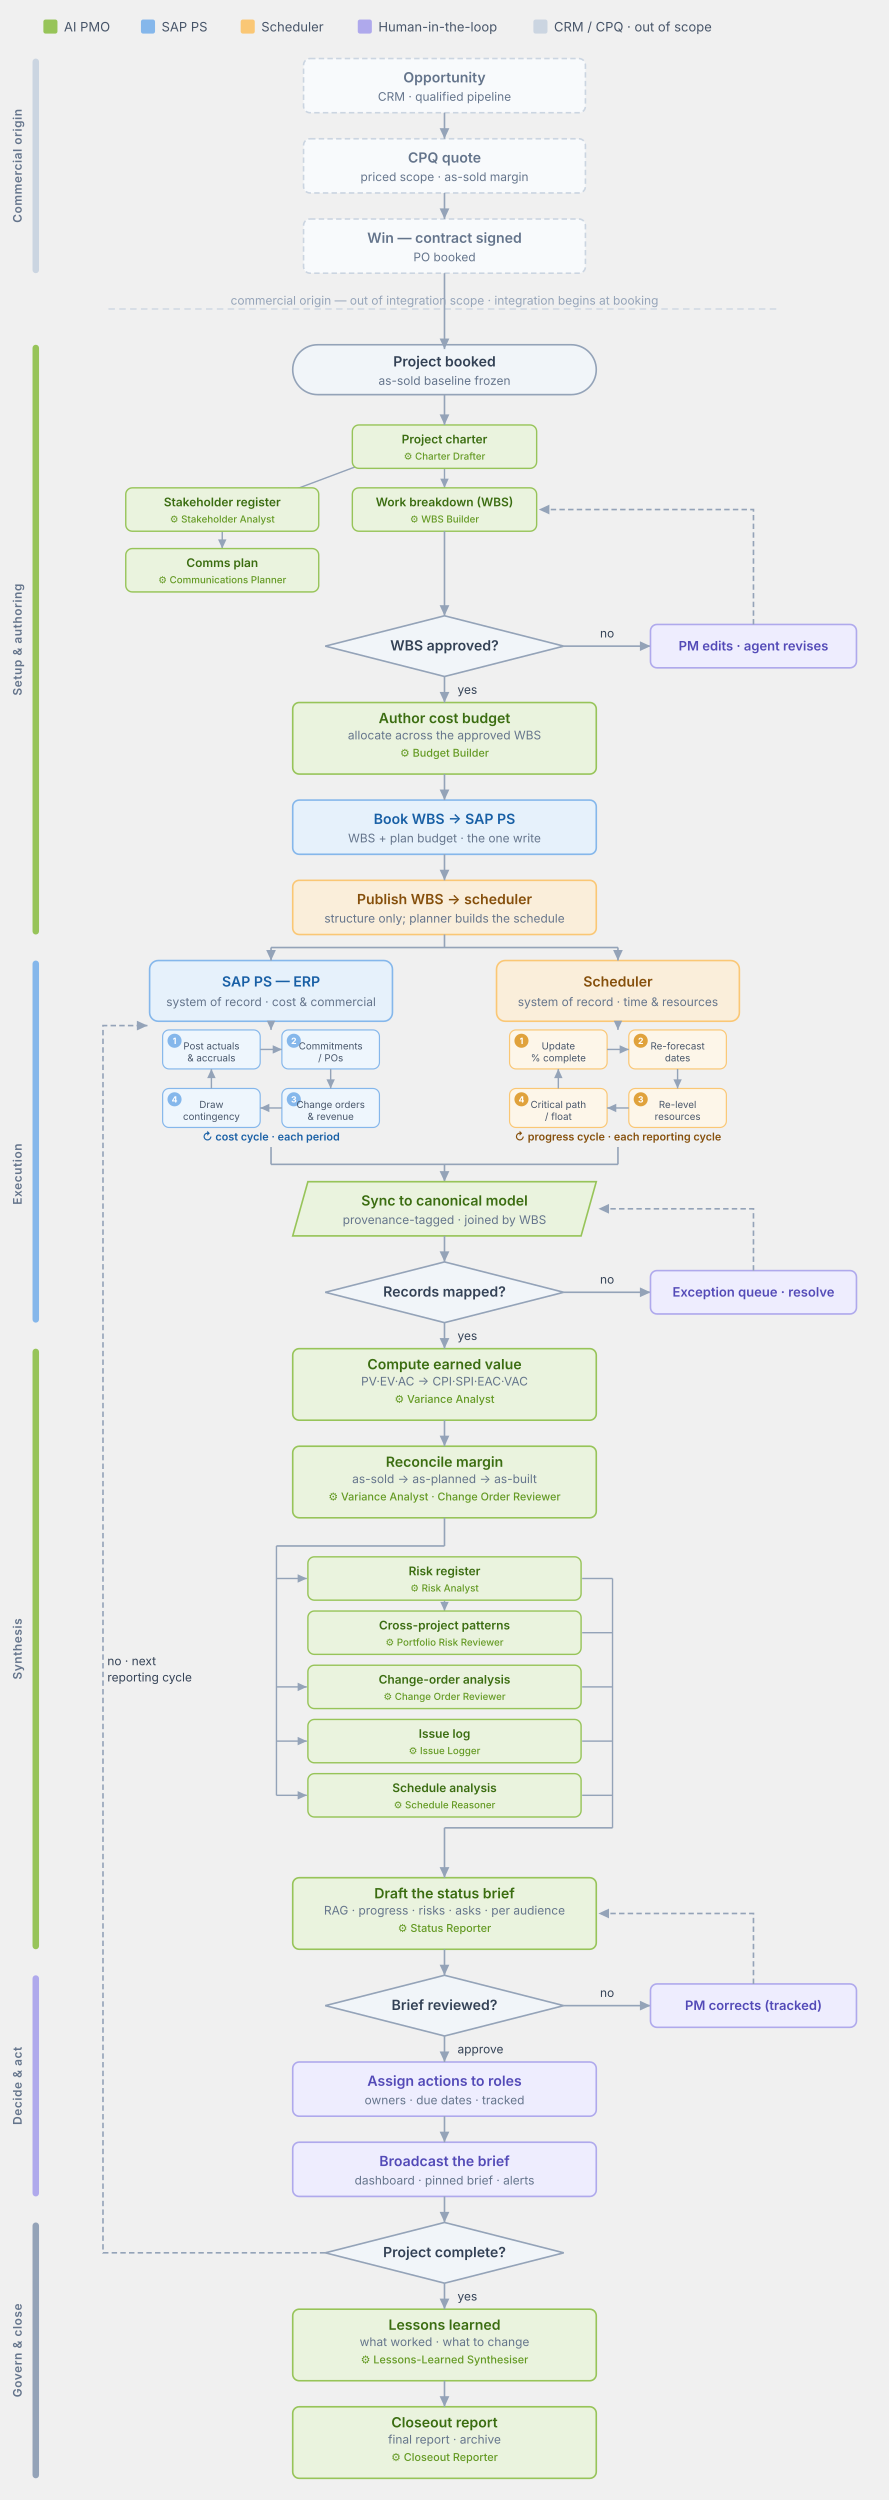
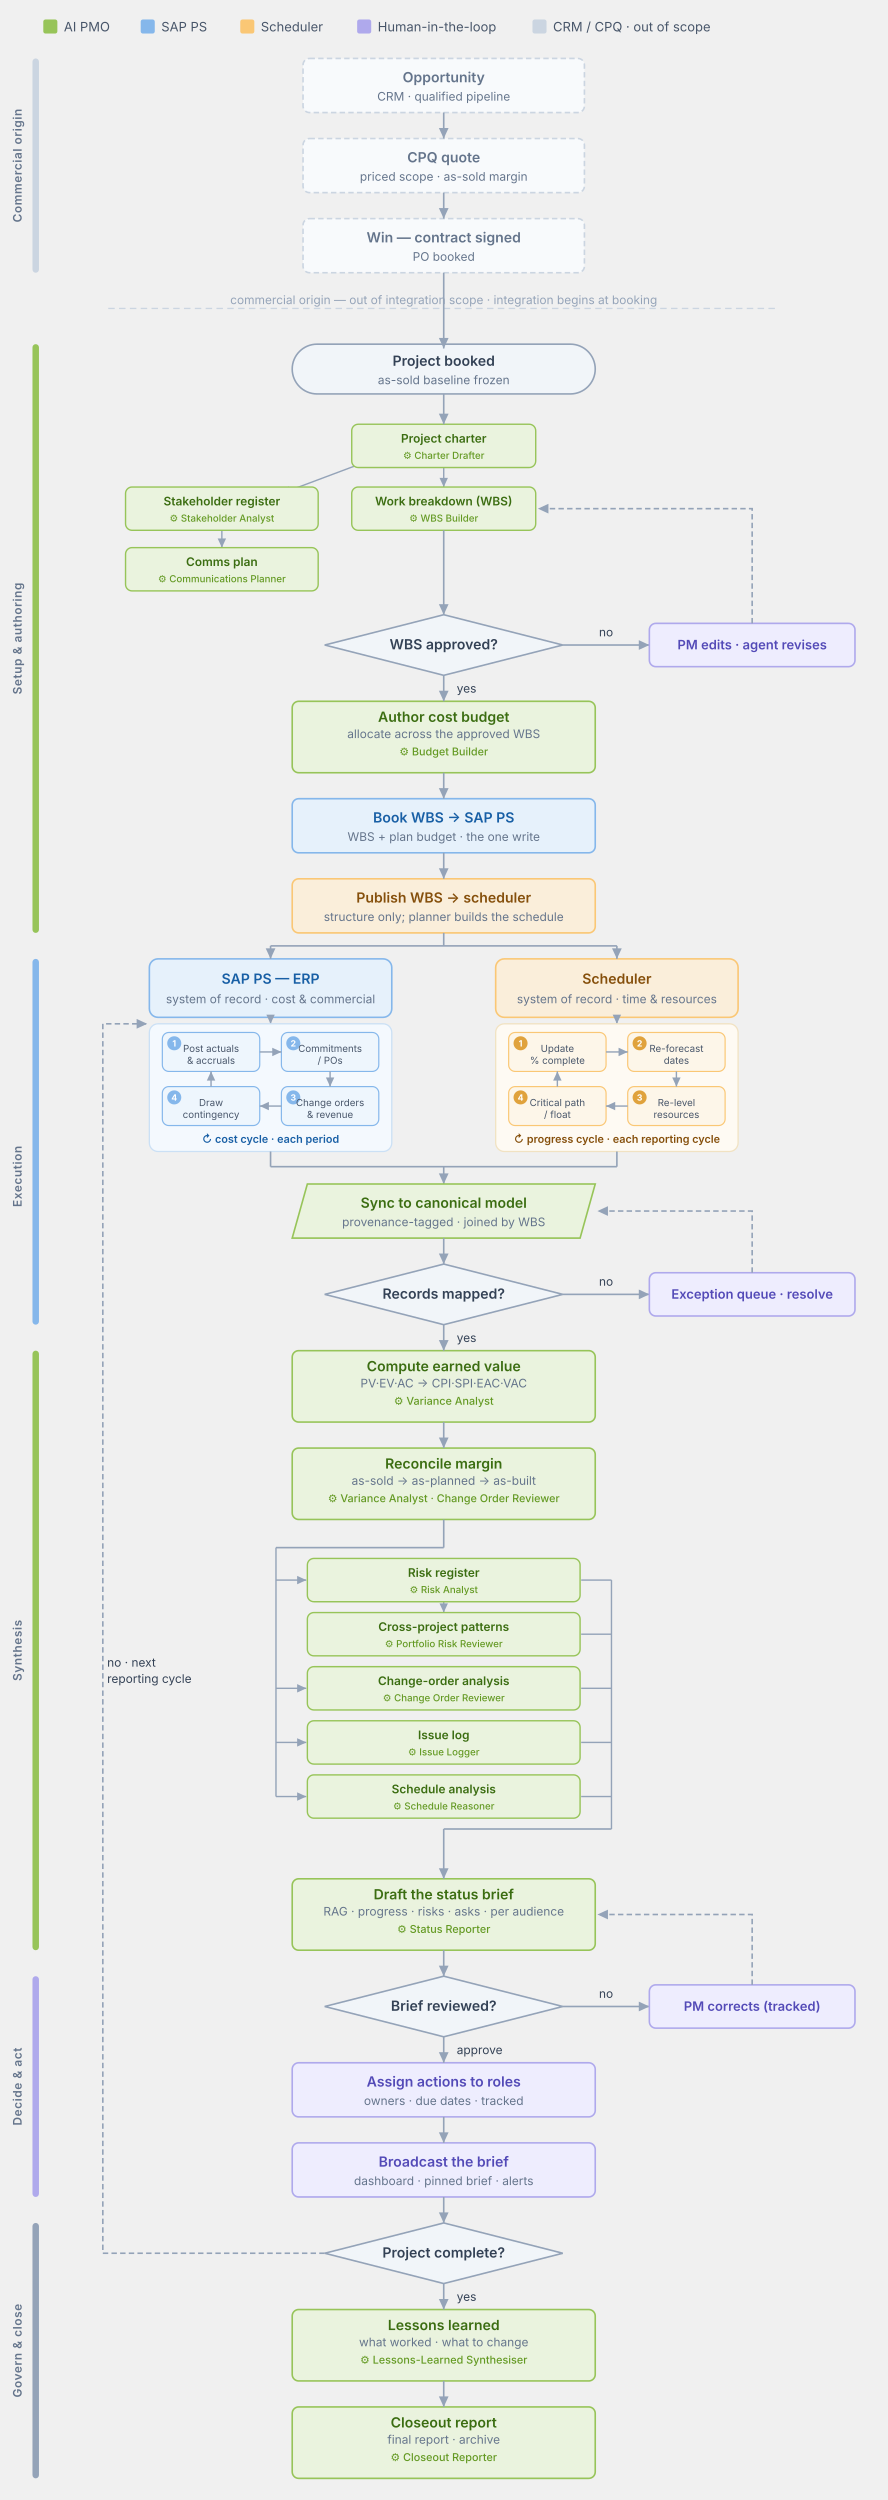
- <svg xmlns="http://www.w3.org/2000/svg" viewBox="0 0 820 2306" width="100%" font-family="Inter,Arial,sans-serif">
+ <svg xmlns="http://www.w3.org/2000/svg" viewBox="0 0 820 2310" width="100%" font-family="Inter,Arial,sans-serif">
  <defs>
    <marker id="ah" markerWidth="9" markerHeight="9" refX="6.5" refY="3" orient="auto">
      <path d="M0,0 L6.5,3 L0,6 Z" fill="#94a3b8" />
    </marker>
    <style>.pa{cursor:pointer}.pa:hover rect{stroke-width:2.6}</style>
  </defs>
  <g>
    <rect x="40" y="18" width="13" height="13" rx="2" fill="#97C459" />
    <text x="59" y="29" font-family="Inter,Arial,sans-serif" font-size="12" fill="#475569">AI PMO</text>
    <rect x="130" y="18" width="13" height="13" rx="2" fill="#85B7EB" />
    <text x="149" y="29" font-family="Inter,Arial,sans-serif" font-size="12" fill="#475569">SAP PS</text>
    <rect x="222" y="18" width="13" height="13" rx="2" fill="#FAC775" />
    <text x="241" y="29" font-family="Inter,Arial,sans-serif" font-size="12" fill="#475569">Scheduler</text>
    <rect x="330" y="18" width="13" height="13" rx="2" fill="#AFA9EC" />
    <text x="349" y="29" font-family="Inter,Arial,sans-serif" font-size="12" fill="#475569">Human-in-the-loop</text>
    <rect x="492" y="18" width="13" height="13" rx="2" fill="#CBD5E1" />
    <text x="511" y="29" font-family="Inter,Arial,sans-serif" font-size="12" fill="#475569">CRM / CPQ · out of scope</text>
  </g>
  <g transform="translate(0,46)">
    <rect x="30" y="8" width="6" height="198" rx="3" fill="#CBD5E1" />
    <text transform="rotate(-90 20 107)" x="20" y="107" text-anchor="middle" font-family="Inter,Arial,sans-serif" font-size="11" font-weight="600" letter-spacing="0.5" fill="#64748b">Commercial origin</text>
    <rect x="30" y="272" width="6" height="544" rx="3" fill="#97C459" />
    <text transform="rotate(-90 20 544)" x="20" y="544" text-anchor="middle" font-family="Inter,Arial,sans-serif" font-size="11" font-weight="600" letter-spacing="0.5" fill="#64748b">Setup &amp; authoring</text>
-     <rect x="30" y="840" width="6" height="334" rx="3" fill="#85B7EB" />
-     <text transform="rotate(-90 20 1037)" x="20" y="1037" text-anchor="middle" font-family="Inter,Arial,sans-serif" font-size="11" font-weight="600" letter-spacing="0.5" fill="#64748b">Execution</text>
-     <rect x="30" y="1198" width="6" height="554" rx="3" fill="#97C459" />
-     <text transform="rotate(-90 20 1475)" x="20" y="1475" text-anchor="middle" font-family="Inter,Arial,sans-serif" font-size="11" font-weight="600" letter-spacing="0.5" fill="#64748b">Synthesis</text>
-     <rect x="30" y="1776" width="6" height="204" rx="3" fill="#AFA9EC" />
-     <text transform="rotate(-90 20 1878)" x="20" y="1878" text-anchor="middle" font-family="Inter,Arial,sans-serif" font-size="11" font-weight="600" letter-spacing="0.5" fill="#64748b">Decide &amp; act</text>
-     <rect x="30" y="2004" width="6" height="236" rx="3" fill="#94A3B8" />
-     <text transform="rotate(-90 20 2122)" x="20" y="2122" text-anchor="middle" font-family="Inter,Arial,sans-serif" font-size="11" font-weight="600" letter-spacing="0.5" fill="#64748b">Govern &amp; close</text>
+     <rect x="30" y="840" width="6" height="338" rx="3" fill="#85B7EB" />
+     <text transform="rotate(-90 20 1041)" x="20" y="1041" text-anchor="middle" font-family="Inter,Arial,sans-serif" font-size="11" font-weight="600" letter-spacing="0.5" fill="#64748b">Execution</text>
+     <rect x="30" y="1202" width="6" height="554" rx="3" fill="#97C459" />
+     <text transform="rotate(-90 20 1479)" x="20" y="1479" text-anchor="middle" font-family="Inter,Arial,sans-serif" font-size="11" font-weight="600" letter-spacing="0.5" fill="#64748b">Synthesis</text>
+     <rect x="30" y="1780" width="6" height="204" rx="3" fill="#AFA9EC" />
+     <text transform="rotate(-90 20 1882)" x="20" y="1882" text-anchor="middle" font-family="Inter,Arial,sans-serif" font-size="11" font-weight="600" letter-spacing="0.5" fill="#64748b">Decide &amp; act</text>
+     <rect x="30" y="2008" width="6" height="236" rx="3" fill="#94A3B8" />
+     <text transform="rotate(-90 20 2126)" x="20" y="2126" text-anchor="middle" font-family="Inter,Arial,sans-serif" font-size="11" font-weight="600" letter-spacing="0.5" fill="#64748b">Govern &amp; close</text>
    <rect x="280" y="8" width="260" height="50" rx="6" fill="#F8FAFC" stroke="#CBD5E1" stroke-width="1.5" stroke-dasharray="5 3" />
    <text x="410" y="30" text-anchor="middle" font-family="Inter,Arial,sans-serif" font-size="13" font-weight="600" fill="#64748B">Opportunity</text>
    <text x="410" y="47" text-anchor="middle" font-family="Inter,Arial,sans-serif" font-size="11" font-weight="400" fill="#64748b">CRM · qualified pipeline</text>
    <rect x="280" y="82" width="260" height="50" rx="6" fill="#F8FAFC" stroke="#CBD5E1" stroke-width="1.5" stroke-dasharray="5 3" />
    <text x="410" y="104" text-anchor="middle" font-family="Inter,Arial,sans-serif" font-size="13" font-weight="600" fill="#64748B">CPQ quote</text>
    <text x="410" y="121" text-anchor="middle" font-family="Inter,Arial,sans-serif" font-size="11" font-weight="400" fill="#64748b">priced scope · as-sold margin</text>
    <rect x="280" y="156" width="260" height="50" rx="6" fill="#F8FAFC" stroke="#CBD5E1" stroke-width="1.5" stroke-dasharray="5 3" />
    <text x="410" y="178" text-anchor="middle" font-family="Inter,Arial,sans-serif" font-size="13" font-weight="600" fill="#64748B">Win — contract signed</text>
    <text x="410" y="195" text-anchor="middle" font-family="Inter,Arial,sans-serif" font-size="11" font-weight="400" fill="#64748b">PO booked</text>
    <line x1="100" y1="239" x2="720" y2="239" stroke="#cbd5e1" stroke-width="1.2" stroke-dasharray="6 4" />
    <text x="410" y="235" text-anchor="middle" font-family="Inter,Arial,sans-serif" font-size="11" font-weight="400" fill="#94a3b8">commercial origin — out of integration scope    ·    integration begins at booking</text>
    <rect x="270" y="272" width="280" height="46" rx="23.0" fill="#F1F5F9" stroke="#94A3B8" stroke-width="1.5" />
    <text x="410" y="292" text-anchor="middle" font-family="Inter,Arial,sans-serif" font-size="13" font-weight="600" fill="#334155">Project booked</text>
    <text x="410" y="309" text-anchor="middle" font-family="Inter,Arial,sans-serif" font-size="11" font-weight="400" fill="#64748b">as-sold baseline frozen</text>
    <line x1="410" y1="386" x2="410" y2="404" stroke="#94a3b8" stroke-width="1.3" marker-end="url(#ah)" />
    <line x1="340" y1="380" x2="260" y2="410" stroke="#94a3b8" stroke-width="1.3" marker-end="url(#ah)" />
    <line x1="205" y1="444" x2="205" y2="460" stroke="#94a3b8" stroke-width="1.3" marker-end="url(#ah)" />
    <g class="pa" data-agent="charter_drafter">
      <rect x="325.0" y="346" width="170" height="40" rx="6" fill="#EAF3DE" stroke="#97C459" stroke-width="1.3" />
      <text x="410" y="363" text-anchor="middle" font-family="Inter,Arial,sans-serif" font-size="11" font-weight="600" fill="#3B6D11">Project charter</text>
      <text x="410" y="378" text-anchor="middle" font-family="Inter,Arial,sans-serif" font-size="9" font-weight="500" fill="#639922">⚙ Charter Drafter</text>
    </g>
    <g class="pa" data-agent="stakeholder_analyst">
      <rect x="116.0" y="404" width="178" height="40" rx="6" fill="#EAF3DE" stroke="#97C459" stroke-width="1.3" />
      <text x="205" y="421" text-anchor="middle" font-family="Inter,Arial,sans-serif" font-size="11" font-weight="600" fill="#3B6D11">Stakeholder register</text>
      <text x="205" y="436" text-anchor="middle" font-family="Inter,Arial,sans-serif" font-size="9" font-weight="500" fill="#639922">⚙ Stakeholder Analyst</text>
    </g>
    <g class="pa" data-agent="wbs_builder">
      <rect x="325.0" y="404" width="170" height="40" rx="6" fill="#EAF3DE" stroke="#97C459" stroke-width="1.3" />
      <text x="410" y="421" text-anchor="middle" font-family="Inter,Arial,sans-serif" font-size="11" font-weight="600" fill="#3B6D11">Work breakdown (WBS)</text>
      <text x="410" y="436" text-anchor="middle" font-family="Inter,Arial,sans-serif" font-size="9" font-weight="500" fill="#639922">⚙ WBS Builder</text>
    </g>
    <g class="pa" data-agent="communications_planner">
      <rect x="116.0" y="460" width="178" height="40" rx="6" fill="#EAF3DE" stroke="#97C459" stroke-width="1.3" />
      <text x="205" y="477" text-anchor="middle" font-family="Inter,Arial,sans-serif" font-size="11" font-weight="600" fill="#3B6D11">Comms plan</text>
      <text x="205" y="492" text-anchor="middle" font-family="Inter,Arial,sans-serif" font-size="9" font-weight="500" fill="#639922">⚙ Communications Planner</text>
    </g>
    <polygon points="410,522 520,550 410,578 300,550" fill="#F1F5F9" stroke="#94A3B8" stroke-width="1.5" />
    <text x="410" y="554" text-anchor="middle" font-family="Inter,Arial,sans-serif" font-size="13" font-weight="600" fill="#334155">WBS approved?</text>
    <line x1="520" y1="550" x2="600" y2="550" stroke="#94a3b8" stroke-width="1.5" marker-end="url(#ah)" />
    <text x="560" y="542" text-anchor="middle" font-family="Inter,Arial,sans-serif" font-size="11" font-weight="400" fill="#334155">no</text>
    <rect x="600" y="530" width="190" height="40" rx="6" fill="#EEEDFE" stroke="#AFA9EC" stroke-width="1.5" />
    <text x="695" y="554" text-anchor="middle" font-family="Inter,Arial,sans-serif" font-size="12" font-weight="600" fill="#534AB7">PM edits · agent revises</text>
    <g class="pa" data-agent="budget_builder">
      <rect x="270" y="602" width="280" height="66" rx="6" fill="#EAF3DE" stroke="#97C459" stroke-width="1.5" />
      <text x="410" y="621" text-anchor="middle" font-family="Inter,Arial,sans-serif" font-size="13" font-weight="600" fill="#3B6D11">Author cost budget</text>
      <text x="410" y="636" text-anchor="middle" font-family="Inter,Arial,sans-serif" font-size="11" font-weight="400" fill="#64748b">allocate across the approved WBS</text>
      <text x="410" y="652" text-anchor="middle" font-family="Inter,Arial,sans-serif" font-size="10" font-weight="500" fill="#639922">⚙ Budget Builder</text>
    </g>
    <rect x="270" y="692" width="280" height="50" rx="6" fill="#E6F1FB" stroke="#85B7EB" stroke-width="1.5" />
    <text x="410" y="714" text-anchor="middle" font-family="Inter,Arial,sans-serif" font-size="13" font-weight="600" fill="#185FA5">Book WBS → SAP PS</text>
    <text x="410" y="731" text-anchor="middle" font-family="Inter,Arial,sans-serif" font-size="11" font-weight="400" fill="#64748b">WBS + plan budget · the one write</text>
    <rect x="270" y="766" width="280" height="50" rx="6" fill="#FAEEDA" stroke="#FAC775" stroke-width="1.5" />
    <text x="410" y="788" text-anchor="middle" font-family="Inter,Arial,sans-serif" font-size="13" font-weight="600" fill="#854F0B">Publish WBS → scheduler</text>
    <text x="410" y="805" text-anchor="middle" font-family="Inter,Arial,sans-serif" font-size="11" font-weight="400" fill="#64748b">structure only; planner builds the schedule</text>
-     <rect x="138" y="840" width="224" height="56" rx="8" fill="#E6F1FB" stroke="#85B7EB" stroke-width="1.5" />
-     <text x="250" y="864" text-anchor="middle" font-family="Inter,Arial,sans-serif" font-size="13" font-weight="600" fill="#185FA5">SAP PS — ERP</text>
-     <text x="250" y="882" text-anchor="middle" font-family="Inter,Arial,sans-serif" font-size="11" font-weight="400" fill="#64748b">system of record · cost &amp; commercial</text>
-     <rect x="458" y="840" width="224" height="56" rx="8" fill="#FAEEDA" stroke="#FAC775" stroke-width="1.5" />
-     <text x="570" y="864" text-anchor="middle" font-family="Inter,Arial,sans-serif" font-size="13" font-weight="600" fill="#854F0B">Scheduler</text>
-     <text x="570" y="882" text-anchor="middle" font-family="Inter,Arial,sans-serif" font-size="11" font-weight="400" fill="#64748b">system of record · time &amp; resources</text>
-     <line x1="250" y1="896" x2="250" y2="904" stroke="#94a3b8" stroke-width="1.3" marker-end="url(#ah)" />
-     <line x1="570" y1="896" x2="570" y2="904" stroke="#94a3b8" stroke-width="1.3" marker-end="url(#ah)" />
-     <rect x="150" y="904" width="90" height="36" rx="6" fill="#EEF6FD" stroke="#85B7EB" stroke-width="1.1" />
-     <circle cx="161" cy="914" r="6.5" fill="#85B7EB" />
-     <text x="161" y="917" text-anchor="middle" font-family="Inter,Arial,sans-serif" font-size="8" font-weight="700" fill="#fff">1</text>
-     <text x="195.0" y="922" text-anchor="middle" font-family="Inter,Arial,sans-serif" font-size="9" font-weight="400" fill="#475569">Post actuals</text>
-     <text x="195.0" y="933" text-anchor="middle" font-family="Inter,Arial,sans-serif" font-size="9" font-weight="400" fill="#475569">&amp; accruals</text>
-     <rect x="260" y="904" width="90" height="36" rx="6" fill="#EEF6FD" stroke="#85B7EB" stroke-width="1.1" />
-     <circle cx="271" cy="914" r="6.5" fill="#85B7EB" />
-     <text x="271" y="917" text-anchor="middle" font-family="Inter,Arial,sans-serif" font-size="8" font-weight="700" fill="#fff">2</text>
-     <text x="305.0" y="922" text-anchor="middle" font-family="Inter,Arial,sans-serif" font-size="9" font-weight="400" fill="#475569">Commitments</text>
-     <text x="305.0" y="933" text-anchor="middle" font-family="Inter,Arial,sans-serif" font-size="9" font-weight="400" fill="#475569">/ POs</text>
+     <rect x="138" y="840" width="224" height="54" rx="8" fill="#E6F1FB" stroke="#85B7EB" stroke-width="1.5" />
+     <text x="250" y="863" text-anchor="middle" font-family="Inter,Arial,sans-serif" font-size="13" font-weight="600" fill="#185FA5">SAP PS — ERP</text>
+     <text x="250" y="881" text-anchor="middle" font-family="Inter,Arial,sans-serif" font-size="11" font-weight="400" fill="#64748b">system of record · cost &amp; commercial</text>
+     <rect x="458" y="840" width="224" height="54" rx="8" fill="#FAEEDA" stroke="#FAC775" stroke-width="1.5" />
+     <text x="570" y="863" text-anchor="middle" font-family="Inter,Arial,sans-serif" font-size="13" font-weight="600" fill="#854F0B">Scheduler</text>
+     <text x="570" y="881" text-anchor="middle" font-family="Inter,Arial,sans-serif" font-size="11" font-weight="400" fill="#64748b">system of record · time &amp; resources</text>
+     <line x1="250" y1="894" x2="250" y2="900" stroke="#94a3b8" stroke-width="1.3" marker-end="url(#ah)" />
+     <line x1="570" y1="894" x2="570" y2="900" stroke="#94a3b8" stroke-width="1.3" marker-end="url(#ah)" />
+     <rect x="138" y="900" width="224" height="118" rx="8" fill="#F4F9FE" stroke="#CBE0F5" stroke-width="1.2" />
+     <rect x="150" y="908" width="90" height="36" rx="6" fill="#EEF6FD" stroke="#85B7EB" stroke-width="1.1" />
+     <circle cx="161" cy="918" r="6.5" fill="#85B7EB" />
+     <text x="161" y="921" text-anchor="middle" font-family="Inter,Arial,sans-serif" font-size="8" font-weight="700" fill="#fff">1</text>
+     <text x="195.0" y="926" text-anchor="middle" font-family="Inter,Arial,sans-serif" font-size="9" font-weight="400" fill="#475569">Post actuals</text>
+     <text x="195.0" y="937" text-anchor="middle" font-family="Inter,Arial,sans-serif" font-size="9" font-weight="400" fill="#475569">&amp; accruals</text>
+     <rect x="260" y="908" width="90" height="36" rx="6" fill="#EEF6FD" stroke="#85B7EB" stroke-width="1.1" />
+     <circle cx="271" cy="918" r="6.5" fill="#85B7EB" />
+     <text x="271" y="921" text-anchor="middle" font-family="Inter,Arial,sans-serif" font-size="8" font-weight="700" fill="#fff">2</text>
+     <text x="305.0" y="926" text-anchor="middle" font-family="Inter,Arial,sans-serif" font-size="9" font-weight="400" fill="#475569">Commitments</text>
+     <text x="305.0" y="937" text-anchor="middle" font-family="Inter,Arial,sans-serif" font-size="9" font-weight="400" fill="#475569">/ POs</text>
    <rect x="260" y="958" width="90" height="36" rx="6" fill="#EEF6FD" stroke="#85B7EB" stroke-width="1.1" />
    <circle cx="271" cy="968" r="6.5" fill="#85B7EB" />
    <text x="271" y="971" text-anchor="middle" font-family="Inter,Arial,sans-serif" font-size="8" font-weight="700" fill="#fff">3</text>
    <text x="305.0" y="976" text-anchor="middle" font-family="Inter,Arial,sans-serif" font-size="9" font-weight="400" fill="#475569">Change orders</text>
    <text x="305.0" y="987" text-anchor="middle" font-family="Inter,Arial,sans-serif" font-size="9" font-weight="400" fill="#475569">&amp; revenue</text>
    <rect x="150" y="958" width="90" height="36" rx="6" fill="#EEF6FD" stroke="#85B7EB" stroke-width="1.1" />
    <circle cx="161" cy="968" r="6.5" fill="#85B7EB" />
    <text x="161" y="971" text-anchor="middle" font-family="Inter,Arial,sans-serif" font-size="8" font-weight="700" fill="#fff">4</text>
    <text x="195.0" y="976" text-anchor="middle" font-family="Inter,Arial,sans-serif" font-size="9" font-weight="400" fill="#475569">Draw</text>
    <text x="195.0" y="987" text-anchor="middle" font-family="Inter,Arial,sans-serif" font-size="9" font-weight="400" fill="#475569">contingency</text>
-     <line x1="240" y1="922" x2="260" y2="922" stroke="#94a3b8" stroke-width="1.3" marker-end="url(#ah)" />
-     <line x1="305" y1="940" x2="305" y2="958" stroke="#94a3b8" stroke-width="1.3" marker-end="url(#ah)" />
+     <line x1="240" y1="926" x2="260" y2="926" stroke="#94a3b8" stroke-width="1.3" marker-end="url(#ah)" />
+     <line x1="305" y1="944" x2="305" y2="958" stroke="#94a3b8" stroke-width="1.3" marker-end="url(#ah)" />
    <line x1="260" y1="976" x2="240" y2="976" stroke="#94a3b8" stroke-width="1.3" marker-end="url(#ah)" />
-     <line x1="195" y1="958" x2="195" y2="940" stroke="#94a3b8" stroke-width="1.3" marker-end="url(#ah)" />
-     <text x="250" y="1006" text-anchor="middle" font-family="Inter,Arial,sans-serif" font-size="10" font-weight="600" fill="#185FA5">↻ cost cycle · each period</text>
-     <rect x="470" y="904" width="90" height="36" rx="6" fill="#FDF6E9" stroke="#FAC775" stroke-width="1.1" />
-     <circle cx="481" cy="914" r="6.5" fill="#E0A23C" />
-     <text x="481" y="917" text-anchor="middle" font-family="Inter,Arial,sans-serif" font-size="8" font-weight="700" fill="#fff">1</text>
-     <text x="515.0" y="922" text-anchor="middle" font-family="Inter,Arial,sans-serif" font-size="9" font-weight="400" fill="#475569">Update</text>
-     <text x="515.0" y="933" text-anchor="middle" font-family="Inter,Arial,sans-serif" font-size="9" font-weight="400" fill="#475569">% complete</text>
-     <rect x="580" y="904" width="90" height="36" rx="6" fill="#FDF6E9" stroke="#FAC775" stroke-width="1.1" />
-     <circle cx="591" cy="914" r="6.5" fill="#E0A23C" />
-     <text x="591" y="917" text-anchor="middle" font-family="Inter,Arial,sans-serif" font-size="8" font-weight="700" fill="#fff">2</text>
-     <text x="625.0" y="922" text-anchor="middle" font-family="Inter,Arial,sans-serif" font-size="9" font-weight="400" fill="#475569">Re-forecast</text>
-     <text x="625.0" y="933" text-anchor="middle" font-family="Inter,Arial,sans-serif" font-size="9" font-weight="400" fill="#475569">dates</text>
+     <line x1="195" y1="958" x2="195" y2="944" stroke="#94a3b8" stroke-width="1.3" marker-end="url(#ah)" />
+     <text x="250" y="1010" text-anchor="middle" font-family="Inter,Arial,sans-serif" font-size="10" font-weight="600" fill="#185FA5">↻ cost cycle · each period</text>
+     <rect x="458" y="900" width="224" height="118" rx="8" fill="#FEFAF3" stroke="#F1E2C2" stroke-width="1.2" />
+     <rect x="470" y="908" width="90" height="36" rx="6" fill="#FDF6E9" stroke="#FAC775" stroke-width="1.1" />
+     <circle cx="481" cy="918" r="6.5" fill="#E0A23C" />
+     <text x="481" y="921" text-anchor="middle" font-family="Inter,Arial,sans-serif" font-size="8" font-weight="700" fill="#fff">1</text>
+     <text x="515.0" y="926" text-anchor="middle" font-family="Inter,Arial,sans-serif" font-size="9" font-weight="400" fill="#475569">Update</text>
+     <text x="515.0" y="937" text-anchor="middle" font-family="Inter,Arial,sans-serif" font-size="9" font-weight="400" fill="#475569">% complete</text>
+     <rect x="580" y="908" width="90" height="36" rx="6" fill="#FDF6E9" stroke="#FAC775" stroke-width="1.1" />
+     <circle cx="591" cy="918" r="6.5" fill="#E0A23C" />
+     <text x="591" y="921" text-anchor="middle" font-family="Inter,Arial,sans-serif" font-size="8" font-weight="700" fill="#fff">2</text>
+     <text x="625.0" y="926" text-anchor="middle" font-family="Inter,Arial,sans-serif" font-size="9" font-weight="400" fill="#475569">Re-forecast</text>
+     <text x="625.0" y="937" text-anchor="middle" font-family="Inter,Arial,sans-serif" font-size="9" font-weight="400" fill="#475569">dates</text>
    <rect x="580" y="958" width="90" height="36" rx="6" fill="#FDF6E9" stroke="#FAC775" stroke-width="1.1" />
    <circle cx="591" cy="968" r="6.5" fill="#E0A23C" />
    <text x="591" y="971" text-anchor="middle" font-family="Inter,Arial,sans-serif" font-size="8" font-weight="700" fill="#fff">3</text>
    <text x="625.0" y="976" text-anchor="middle" font-family="Inter,Arial,sans-serif" font-size="9" font-weight="400" fill="#475569">Re-level</text>
    <text x="625.0" y="987" text-anchor="middle" font-family="Inter,Arial,sans-serif" font-size="9" font-weight="400" fill="#475569">resources</text>
    <rect x="470" y="958" width="90" height="36" rx="6" fill="#FDF6E9" stroke="#FAC775" stroke-width="1.1" />
    <circle cx="481" cy="968" r="6.5" fill="#E0A23C" />
    <text x="481" y="971" text-anchor="middle" font-family="Inter,Arial,sans-serif" font-size="8" font-weight="700" fill="#fff">4</text>
    <text x="515.0" y="976" text-anchor="middle" font-family="Inter,Arial,sans-serif" font-size="9" font-weight="400" fill="#475569">Critical path</text>
    <text x="515.0" y="987" text-anchor="middle" font-family="Inter,Arial,sans-serif" font-size="9" font-weight="400" fill="#475569">/ float</text>
-     <line x1="560" y1="922" x2="580" y2="922" stroke="#94a3b8" stroke-width="1.3" marker-end="url(#ah)" />
-     <line x1="625" y1="940" x2="625" y2="958" stroke="#94a3b8" stroke-width="1.3" marker-end="url(#ah)" />
+     <line x1="560" y1="926" x2="580" y2="926" stroke="#94a3b8" stroke-width="1.3" marker-end="url(#ah)" />
+     <line x1="625" y1="944" x2="625" y2="958" stroke="#94a3b8" stroke-width="1.3" marker-end="url(#ah)" />
    <line x1="580" y1="976" x2="560" y2="976" stroke="#94a3b8" stroke-width="1.3" marker-end="url(#ah)" />
-     <line x1="515" y1="958" x2="515" y2="940" stroke="#94a3b8" stroke-width="1.3" marker-end="url(#ah)" />
-     <text x="570" y="1006" text-anchor="middle" font-family="Inter,Arial,sans-serif" font-size="10" font-weight="600" fill="#854F0B">↻ progress cycle · each reporting cycle</text>
-     <line x1="250" y1="1012" x2="250" y2="1028" stroke="#94a3b8" stroke-width="1.5" />
-     <line x1="570" y1="1012" x2="570" y2="1028" stroke="#94a3b8" stroke-width="1.5" />
-     <line x1="250" y1="1028" x2="570" y2="1028" stroke="#94a3b8" stroke-width="1.5" />
-     <line x1="410" y1="1028" x2="410" y2="1044" stroke="#94a3b8" stroke-width="1.5" marker-end="url(#ah)" />
-     <polygon points="284.0,1044 550.0,1044 536.0,1094 270.0,1094" fill="#EAF3DE" stroke="#97C459" stroke-width="1.5" />
-     <text x="410" y="1066" text-anchor="middle" font-family="Inter,Arial,sans-serif" font-size="13" font-weight="600" fill="#3B6D11">Sync to canonical model</text>
-     <text x="410" y="1083" text-anchor="middle" font-family="Inter,Arial,sans-serif" font-size="11" font-weight="400" fill="#64748b">provenance-tagged · joined by WBS</text>
-     <polygon points="410,1118 520,1146 410,1174 300,1146" fill="#F1F5F9" stroke="#94A3B8" stroke-width="1.5" />
-     <text x="410" y="1150" text-anchor="middle" font-family="Inter,Arial,sans-serif" font-size="13" font-weight="600" fill="#334155">Records mapped?</text>
-     <line x1="520" y1="1146" x2="600" y2="1146" stroke="#94a3b8" stroke-width="1.5" marker-end="url(#ah)" />
-     <text x="560" y="1138" text-anchor="middle" font-family="Inter,Arial,sans-serif" font-size="11" font-weight="400" fill="#334155">no</text>
-     <rect x="600" y="1126" width="190" height="40" rx="6" fill="#EEEDFE" stroke="#AFA9EC" stroke-width="1.5" />
-     <text x="695" y="1150" text-anchor="middle" font-family="Inter,Arial,sans-serif" font-size="12" font-weight="600" fill="#534AB7">Exception queue · resolve</text>
+     <line x1="515" y1="958" x2="515" y2="944" stroke="#94a3b8" stroke-width="1.3" marker-end="url(#ah)" />
+     <text x="570" y="1010" text-anchor="middle" font-family="Inter,Arial,sans-serif" font-size="10" font-weight="600" fill="#854F0B">↻ progress cycle · each reporting cycle</text>
+     <line x1="250" y1="1018" x2="250" y2="1032" stroke="#94a3b8" stroke-width="1.5" />
+     <line x1="570" y1="1018" x2="570" y2="1032" stroke="#94a3b8" stroke-width="1.5" />
+     <line x1="250" y1="1032" x2="570" y2="1032" stroke="#94a3b8" stroke-width="1.5" />
+     <line x1="410" y1="1032" x2="410" y2="1048" stroke="#94a3b8" stroke-width="1.5" marker-end="url(#ah)" />
+     <polygon points="284.0,1048 550.0,1048 536.0,1098 270.0,1098" fill="#EAF3DE" stroke="#97C459" stroke-width="1.5" />
+     <text x="410" y="1070" text-anchor="middle" font-family="Inter,Arial,sans-serif" font-size="13" font-weight="600" fill="#3B6D11">Sync to canonical model</text>
+     <text x="410" y="1087" text-anchor="middle" font-family="Inter,Arial,sans-serif" font-size="11" font-weight="400" fill="#64748b">provenance-tagged · joined by WBS</text>
+     <polygon points="410,1122 520,1150 410,1178 300,1150" fill="#F1F5F9" stroke="#94A3B8" stroke-width="1.5" />
+     <text x="410" y="1154" text-anchor="middle" font-family="Inter,Arial,sans-serif" font-size="13" font-weight="600" fill="#334155">Records mapped?</text>
+     <line x1="520" y1="1150" x2="600" y2="1150" stroke="#94a3b8" stroke-width="1.5" marker-end="url(#ah)" />
+     <text x="560" y="1142" text-anchor="middle" font-family="Inter,Arial,sans-serif" font-size="11" font-weight="400" fill="#334155">no</text>
+     <rect x="600" y="1130" width="190" height="40" rx="6" fill="#EEEDFE" stroke="#AFA9EC" stroke-width="1.5" />
+     <text x="695" y="1154" text-anchor="middle" font-family="Inter,Arial,sans-serif" font-size="12" font-weight="600" fill="#534AB7">Exception queue · resolve</text>
    <g class="pa" data-agent="variance_analyst">
-       <rect x="270" y="1198" width="280" height="66" rx="6" fill="#EAF3DE" stroke="#97C459" stroke-width="1.5" />
-       <text x="410" y="1217" text-anchor="middle" font-family="Inter,Arial,sans-serif" font-size="13" font-weight="600" fill="#3B6D11">Compute earned value</text>
-       <text x="410" y="1232" text-anchor="middle" font-family="Inter,Arial,sans-serif" font-size="11" font-weight="400" fill="#64748b">PV·EV·AC → CPI·SPI·EAC·VAC</text>
-       <text x="410" y="1248" text-anchor="middle" font-family="Inter,Arial,sans-serif" font-size="10" font-weight="500" fill="#639922">⚙ Variance Analyst</text>
-     </g>
-     <rect x="270" y="1288" width="280" height="66" rx="6" fill="#EAF3DE" stroke="#97C459" stroke-width="1.5" />
-     <text x="410" y="1307" text-anchor="middle" font-family="Inter,Arial,sans-serif" font-size="13" font-weight="600" fill="#3B6D11">Reconcile margin</text>
-     <text x="410" y="1322" text-anchor="middle" font-family="Inter,Arial,sans-serif" font-size="11" font-weight="400" fill="#64748b">as-sold → as-planned → as-built</text>
-     <text x="410" y="1338" text-anchor="middle" font-family="Inter,Arial,sans-serif" font-size="10" font-weight="500" fill="#639922">⚙ Variance Analyst · Change Order Reviewer</text>
-     <line x1="255" y1="1380" x2="255" y2="1610" stroke="#94a3b8" stroke-width="1.3" />
-     <line x1="565" y1="1410" x2="565" y2="1640" stroke="#94a3b8" stroke-width="1.3" />
-     <line x1="255" y1="1410" x2="283.0" y2="1410" stroke="#94a3b8" stroke-width="1.3" marker-end="url(#ah)" />
-     <line x1="255" y1="1510" x2="283.0" y2="1510" stroke="#94a3b8" stroke-width="1.3" marker-end="url(#ah)" />
-     <line x1="255" y1="1560" x2="283.0" y2="1560" stroke="#94a3b8" stroke-width="1.3" marker-end="url(#ah)" />
-     <line x1="255" y1="1610" x2="283.0" y2="1610" stroke="#94a3b8" stroke-width="1.3" marker-end="url(#ah)" />
-     <line x1="410" y1="1430" x2="410" y2="1440" stroke="#94a3b8" stroke-width="1.3" marker-end="url(#ah)" />
-     <line x1="537.0" y1="1410" x2="565" y2="1410" stroke="#94a3b8" stroke-width="1.3" />
-     <line x1="537.0" y1="1460" x2="565" y2="1460" stroke="#94a3b8" stroke-width="1.3" />
-     <line x1="537.0" y1="1510" x2="565" y2="1510" stroke="#94a3b8" stroke-width="1.3" />
-     <line x1="537.0" y1="1560" x2="565" y2="1560" stroke="#94a3b8" stroke-width="1.3" />
-     <line x1="537.0" y1="1610" x2="565" y2="1610" stroke="#94a3b8" stroke-width="1.3" />
+       <rect x="270" y="1202" width="280" height="66" rx="6" fill="#EAF3DE" stroke="#97C459" stroke-width="1.5" />
+       <text x="410" y="1221" text-anchor="middle" font-family="Inter,Arial,sans-serif" font-size="13" font-weight="600" fill="#3B6D11">Compute earned value</text>
+       <text x="410" y="1236" text-anchor="middle" font-family="Inter,Arial,sans-serif" font-size="11" font-weight="400" fill="#64748b">PV·EV·AC → CPI·SPI·EAC·VAC</text>
+       <text x="410" y="1252" text-anchor="middle" font-family="Inter,Arial,sans-serif" font-size="10" font-weight="500" fill="#639922">⚙ Variance Analyst</text>
+     </g>
+     <rect x="270" y="1292" width="280" height="66" rx="6" fill="#EAF3DE" stroke="#97C459" stroke-width="1.5" />
+     <text x="410" y="1311" text-anchor="middle" font-family="Inter,Arial,sans-serif" font-size="13" font-weight="600" fill="#3B6D11">Reconcile margin</text>
+     <text x="410" y="1326" text-anchor="middle" font-family="Inter,Arial,sans-serif" font-size="11" font-weight="400" fill="#64748b">as-sold → as-planned → as-built</text>
+     <text x="410" y="1342" text-anchor="middle" font-family="Inter,Arial,sans-serif" font-size="10" font-weight="500" fill="#639922">⚙ Variance Analyst · Change Order Reviewer</text>
+     <line x1="255" y1="1384" x2="255" y2="1614" stroke="#94a3b8" stroke-width="1.3" />
+     <line x1="565" y1="1414" x2="565" y2="1644" stroke="#94a3b8" stroke-width="1.3" />
+     <line x1="255" y1="1414" x2="283.0" y2="1414" stroke="#94a3b8" stroke-width="1.3" marker-end="url(#ah)" />
+     <line x1="255" y1="1514" x2="283.0" y2="1514" stroke="#94a3b8" stroke-width="1.3" marker-end="url(#ah)" />
+     <line x1="255" y1="1564" x2="283.0" y2="1564" stroke="#94a3b8" stroke-width="1.3" marker-end="url(#ah)" />
+     <line x1="255" y1="1614" x2="283.0" y2="1614" stroke="#94a3b8" stroke-width="1.3" marker-end="url(#ah)" />
+     <line x1="410" y1="1434" x2="410" y2="1444" stroke="#94a3b8" stroke-width="1.3" marker-end="url(#ah)" />
+     <line x1="537.0" y1="1414" x2="565" y2="1414" stroke="#94a3b8" stroke-width="1.3" />
+     <line x1="537.0" y1="1464" x2="565" y2="1464" stroke="#94a3b8" stroke-width="1.3" />
+     <line x1="537.0" y1="1514" x2="565" y2="1514" stroke="#94a3b8" stroke-width="1.3" />
+     <line x1="537.0" y1="1564" x2="565" y2="1564" stroke="#94a3b8" stroke-width="1.3" />
+     <line x1="537.0" y1="1614" x2="565" y2="1614" stroke="#94a3b8" stroke-width="1.3" />
    <g class="pa" data-agent="risk_analyst">
-       <rect x="284.0" y="1390" width="252" height="40" rx="6" fill="#EAF3DE" stroke="#97C459" stroke-width="1.3" />
-       <text x="410" y="1407" text-anchor="middle" font-family="Inter,Arial,sans-serif" font-size="11" font-weight="600" fill="#3B6D11">Risk register</text>
-       <text x="410" y="1422" text-anchor="middle" font-family="Inter,Arial,sans-serif" font-size="9" font-weight="500" fill="#639922">⚙ Risk Analyst</text>
+       <rect x="284.0" y="1394" width="252" height="40" rx="6" fill="#EAF3DE" stroke="#97C459" stroke-width="1.3" />
+       <text x="410" y="1411" text-anchor="middle" font-family="Inter,Arial,sans-serif" font-size="11" font-weight="600" fill="#3B6D11">Risk register</text>
+       <text x="410" y="1426" text-anchor="middle" font-family="Inter,Arial,sans-serif" font-size="9" font-weight="500" fill="#639922">⚙ Risk Analyst</text>
    </g>
    <g class="pa" data-agent="portfolio_risk_reviewer">
-       <rect x="284.0" y="1440" width="252" height="40" rx="6" fill="#EAF3DE" stroke="#97C459" stroke-width="1.3" />
-       <text x="410" y="1457" text-anchor="middle" font-family="Inter,Arial,sans-serif" font-size="11" font-weight="600" fill="#3B6D11">Cross-project patterns</text>
-       <text x="410" y="1472" text-anchor="middle" font-family="Inter,Arial,sans-serif" font-size="9" font-weight="500" fill="#639922">⚙ Portfolio Risk Reviewer</text>
+       <rect x="284.0" y="1444" width="252" height="40" rx="6" fill="#EAF3DE" stroke="#97C459" stroke-width="1.3" />
+       <text x="410" y="1461" text-anchor="middle" font-family="Inter,Arial,sans-serif" font-size="11" font-weight="600" fill="#3B6D11">Cross-project patterns</text>
+       <text x="410" y="1476" text-anchor="middle" font-family="Inter,Arial,sans-serif" font-size="9" font-weight="500" fill="#639922">⚙ Portfolio Risk Reviewer</text>
    </g>
    <g class="pa" data-agent="change_order_reviewer">
-       <rect x="284.0" y="1490" width="252" height="40" rx="6" fill="#EAF3DE" stroke="#97C459" stroke-width="1.3" />
-       <text x="410" y="1507" text-anchor="middle" font-family="Inter,Arial,sans-serif" font-size="11" font-weight="600" fill="#3B6D11">Change-order analysis</text>
-       <text x="410" y="1522" text-anchor="middle" font-family="Inter,Arial,sans-serif" font-size="9" font-weight="500" fill="#639922">⚙ Change Order Reviewer</text>
+       <rect x="284.0" y="1494" width="252" height="40" rx="6" fill="#EAF3DE" stroke="#97C459" stroke-width="1.3" />
+       <text x="410" y="1511" text-anchor="middle" font-family="Inter,Arial,sans-serif" font-size="11" font-weight="600" fill="#3B6D11">Change-order analysis</text>
+       <text x="410" y="1526" text-anchor="middle" font-family="Inter,Arial,sans-serif" font-size="9" font-weight="500" fill="#639922">⚙ Change Order Reviewer</text>
    </g>
    <g class="pa" data-agent="issue_logger">
-       <rect x="284.0" y="1540" width="252" height="40" rx="6" fill="#EAF3DE" stroke="#97C459" stroke-width="1.3" />
-       <text x="410" y="1557" text-anchor="middle" font-family="Inter,Arial,sans-serif" font-size="11" font-weight="600" fill="#3B6D11">Issue log</text>
-       <text x="410" y="1572" text-anchor="middle" font-family="Inter,Arial,sans-serif" font-size="9" font-weight="500" fill="#639922">⚙ Issue Logger</text>
+       <rect x="284.0" y="1544" width="252" height="40" rx="6" fill="#EAF3DE" stroke="#97C459" stroke-width="1.3" />
+       <text x="410" y="1561" text-anchor="middle" font-family="Inter,Arial,sans-serif" font-size="11" font-weight="600" fill="#3B6D11">Issue log</text>
+       <text x="410" y="1576" text-anchor="middle" font-family="Inter,Arial,sans-serif" font-size="9" font-weight="500" fill="#639922">⚙ Issue Logger</text>
    </g>
    <g class="pa" data-agent="schedule_reasoner">
-       <rect x="284.0" y="1590" width="252" height="40" rx="6" fill="#EAF3DE" stroke="#97C459" stroke-width="1.3" />
-       <text x="410" y="1607" text-anchor="middle" font-family="Inter,Arial,sans-serif" font-size="11" font-weight="600" fill="#3B6D11">Schedule analysis</text>
-       <text x="410" y="1622" text-anchor="middle" font-family="Inter,Arial,sans-serif" font-size="9" font-weight="500" fill="#639922">⚙ Schedule Reasoner</text>
+       <rect x="284.0" y="1594" width="252" height="40" rx="6" fill="#EAF3DE" stroke="#97C459" stroke-width="1.3" />
+       <text x="410" y="1611" text-anchor="middle" font-family="Inter,Arial,sans-serif" font-size="11" font-weight="600" fill="#3B6D11">Schedule analysis</text>
+       <text x="410" y="1626" text-anchor="middle" font-family="Inter,Arial,sans-serif" font-size="9" font-weight="500" fill="#639922">⚙ Schedule Reasoner</text>
    </g>
    <g class="pa" data-agent="status_reporter">
-       <rect x="270" y="1686" width="280" height="66" rx="6" fill="#EAF3DE" stroke="#97C459" stroke-width="1.5" />
-       <text x="410" y="1705" text-anchor="middle" font-family="Inter,Arial,sans-serif" font-size="13" font-weight="600" fill="#3B6D11">Draft the status brief</text>
-       <text x="410" y="1720" text-anchor="middle" font-family="Inter,Arial,sans-serif" font-size="11" font-weight="400" fill="#64748b">RAG · progress · risks · asks · per audience</text>
-       <text x="410" y="1736" text-anchor="middle" font-family="Inter,Arial,sans-serif" font-size="10" font-weight="500" fill="#639922">⚙ Status Reporter</text>
-     </g>
-     <polygon points="410,1776 520,1804 410,1832 300,1804" fill="#F1F5F9" stroke="#94A3B8" stroke-width="1.5" />
-     <text x="410" y="1808" text-anchor="middle" font-family="Inter,Arial,sans-serif" font-size="13" font-weight="600" fill="#334155">Brief reviewed?</text>
-     <line x1="520" y1="1804" x2="600" y2="1804" stroke="#94a3b8" stroke-width="1.5" marker-end="url(#ah)" />
-     <text x="560" y="1796" text-anchor="middle" font-family="Inter,Arial,sans-serif" font-size="11" font-weight="400" fill="#334155">no</text>
-     <rect x="600" y="1784" width="190" height="40" rx="6" fill="#EEEDFE" stroke="#AFA9EC" stroke-width="1.5" />
-     <text x="695" y="1808" text-anchor="middle" font-family="Inter,Arial,sans-serif" font-size="12" font-weight="600" fill="#534AB7">PM corrects (tracked)</text>
-     <rect x="270" y="1856" width="280" height="50" rx="6" fill="#EEEDFE" stroke="#AFA9EC" stroke-width="1.5" />
-     <text x="410" y="1878" text-anchor="middle" font-family="Inter,Arial,sans-serif" font-size="13" font-weight="600" fill="#534AB7">Assign actions to roles</text>
-     <text x="410" y="1895" text-anchor="middle" font-family="Inter,Arial,sans-serif" font-size="11" font-weight="400" fill="#64748b">owners · due dates · tracked</text>
-     <rect x="270" y="1930" width="280" height="50" rx="6" fill="#EEEDFE" stroke="#AFA9EC" stroke-width="1.5" />
-     <text x="410" y="1952" text-anchor="middle" font-family="Inter,Arial,sans-serif" font-size="13" font-weight="600" fill="#534AB7">Broadcast the brief</text>
-     <text x="410" y="1969" text-anchor="middle" font-family="Inter,Arial,sans-serif" font-size="11" font-weight="400" fill="#64748b">dashboard · pinned brief · alerts</text>
-     <polygon points="410,2004 520,2032 410,2060 300,2032" fill="#F1F5F9" stroke="#94A3B8" stroke-width="1.5" />
-     <text x="410" y="2036" text-anchor="middle" font-family="Inter,Arial,sans-serif" font-size="13" font-weight="600" fill="#334155">Project complete?</text>
+       <rect x="270" y="1690" width="280" height="66" rx="6" fill="#EAF3DE" stroke="#97C459" stroke-width="1.5" />
+       <text x="410" y="1709" text-anchor="middle" font-family="Inter,Arial,sans-serif" font-size="13" font-weight="600" fill="#3B6D11">Draft the status brief</text>
+       <text x="410" y="1724" text-anchor="middle" font-family="Inter,Arial,sans-serif" font-size="11" font-weight="400" fill="#64748b">RAG · progress · risks · asks · per audience</text>
+       <text x="410" y="1740" text-anchor="middle" font-family="Inter,Arial,sans-serif" font-size="10" font-weight="500" fill="#639922">⚙ Status Reporter</text>
+     </g>
+     <polygon points="410,1780 520,1808 410,1836 300,1808" fill="#F1F5F9" stroke="#94A3B8" stroke-width="1.5" />
+     <text x="410" y="1812" text-anchor="middle" font-family="Inter,Arial,sans-serif" font-size="13" font-weight="600" fill="#334155">Brief reviewed?</text>
+     <line x1="520" y1="1808" x2="600" y2="1808" stroke="#94a3b8" stroke-width="1.5" marker-end="url(#ah)" />
+     <text x="560" y="1800" text-anchor="middle" font-family="Inter,Arial,sans-serif" font-size="11" font-weight="400" fill="#334155">no</text>
+     <rect x="600" y="1788" width="190" height="40" rx="6" fill="#EEEDFE" stroke="#AFA9EC" stroke-width="1.5" />
+     <text x="695" y="1812" text-anchor="middle" font-family="Inter,Arial,sans-serif" font-size="12" font-weight="600" fill="#534AB7">PM corrects (tracked)</text>
+     <rect x="270" y="1860" width="280" height="50" rx="6" fill="#EEEDFE" stroke="#AFA9EC" stroke-width="1.5" />
+     <text x="410" y="1882" text-anchor="middle" font-family="Inter,Arial,sans-serif" font-size="13" font-weight="600" fill="#534AB7">Assign actions to roles</text>
+     <text x="410" y="1899" text-anchor="middle" font-family="Inter,Arial,sans-serif" font-size="11" font-weight="400" fill="#64748b">owners · due dates · tracked</text>
+     <rect x="270" y="1934" width="280" height="50" rx="6" fill="#EEEDFE" stroke="#AFA9EC" stroke-width="1.5" />
+     <text x="410" y="1956" text-anchor="middle" font-family="Inter,Arial,sans-serif" font-size="13" font-weight="600" fill="#534AB7">Broadcast the brief</text>
+     <text x="410" y="1973" text-anchor="middle" font-family="Inter,Arial,sans-serif" font-size="11" font-weight="400" fill="#64748b">dashboard · pinned brief · alerts</text>
+     <polygon points="410,2008 520,2036 410,2064 300,2036" fill="#F1F5F9" stroke="#94A3B8" stroke-width="1.5" />
+     <text x="410" y="2040" text-anchor="middle" font-family="Inter,Arial,sans-serif" font-size="13" font-weight="600" fill="#334155">Project complete?</text>
    <g class="pa" data-agent="lessons_learned_synthesiser">
-       <rect x="270" y="2084" width="280" height="66" rx="6" fill="#EAF3DE" stroke="#97C459" stroke-width="1.5" />
-       <text x="410" y="2103" text-anchor="middle" font-family="Inter,Arial,sans-serif" font-size="13" font-weight="600" fill="#3B6D11">Lessons learned</text>
-       <text x="410" y="2118" text-anchor="middle" font-family="Inter,Arial,sans-serif" font-size="11" font-weight="400" fill="#64748b">what worked · what to change</text>
-       <text x="410" y="2134" text-anchor="middle" font-family="Inter,Arial,sans-serif" font-size="10" font-weight="500" fill="#639922">⚙ Lessons-Learned Synthesiser</text>
+       <rect x="270" y="2088" width="280" height="66" rx="6" fill="#EAF3DE" stroke="#97C459" stroke-width="1.5" />
+       <text x="410" y="2107" text-anchor="middle" font-family="Inter,Arial,sans-serif" font-size="13" font-weight="600" fill="#3B6D11">Lessons learned</text>
+       <text x="410" y="2122" text-anchor="middle" font-family="Inter,Arial,sans-serif" font-size="11" font-weight="400" fill="#64748b">what worked · what to change</text>
+       <text x="410" y="2138" text-anchor="middle" font-family="Inter,Arial,sans-serif" font-size="10" font-weight="500" fill="#639922">⚙ Lessons-Learned Synthesiser</text>
    </g>
    <g class="pa" data-agent="closeout_reporter">
-       <rect x="270" y="2174" width="280" height="66" rx="6" fill="#EAF3DE" stroke="#97C459" stroke-width="1.5" />
-       <text x="410" y="2193" text-anchor="middle" font-family="Inter,Arial,sans-serif" font-size="13" font-weight="600" fill="#3B6D11">Closeout report</text>
-       <text x="410" y="2208" text-anchor="middle" font-family="Inter,Arial,sans-serif" font-size="11" font-weight="400" fill="#64748b">final report · archive</text>
-       <text x="410" y="2224" text-anchor="middle" font-family="Inter,Arial,sans-serif" font-size="10" font-weight="500" fill="#639922">⚙ Closeout Reporter</text>
+       <rect x="270" y="2178" width="280" height="66" rx="6" fill="#EAF3DE" stroke="#97C459" stroke-width="1.5" />
+       <text x="410" y="2197" text-anchor="middle" font-family="Inter,Arial,sans-serif" font-size="13" font-weight="600" fill="#3B6D11">Closeout report</text>
+       <text x="410" y="2212" text-anchor="middle" font-family="Inter,Arial,sans-serif" font-size="11" font-weight="400" fill="#64748b">final report · archive</text>
+       <text x="410" y="2228" text-anchor="middle" font-family="Inter,Arial,sans-serif" font-size="10" font-weight="500" fill="#639922">⚙ Closeout Reporter</text>
    </g>
    <line x1="410" y1="58" x2="410" y2="82" stroke="#94a3b8" stroke-width="1.5" marker-end="url(#ah)" />
    <line x1="410" y1="132" x2="410" y2="156" stroke="#94a3b8" stroke-width="1.5" marker-end="url(#ah)" />
    <line x1="410" y1="318" x2="410" y2="346" stroke="#94a3b8" stroke-width="1.5" marker-end="url(#ah)" />
    <line x1="410" y1="444" x2="410" y2="522" stroke="#94a3b8" stroke-width="1.5" marker-end="url(#ah)" />
    <line x1="410" y1="578" x2="410" y2="602" stroke="#94a3b8" stroke-width="1.5" marker-end="url(#ah)" />
    <text x="422" y="594" text-anchor="start" font-family="Inter,Arial,sans-serif" font-size="11" font-weight="400" fill="#334155">yes</text>
    <line x1="410" y1="668" x2="410" y2="692" stroke="#94a3b8" stroke-width="1.5" marker-end="url(#ah)" />
    <line x1="410" y1="742" x2="410" y2="766" stroke="#94a3b8" stroke-width="1.5" marker-end="url(#ah)" />
    <line x1="410" y1="816" x2="410" y2="828" stroke="#94a3b8" stroke-width="1.5" />
    <line x1="250" y1="828" x2="570" y2="828" stroke="#94a3b8" stroke-width="1.5" />
    <line x1="250" y1="828" x2="250" y2="840" stroke="#94a3b8" stroke-width="1.5" marker-end="url(#ah)" />
    <line x1="570" y1="828" x2="570" y2="840" stroke="#94a3b8" stroke-width="1.5" marker-end="url(#ah)" />
-     <line x1="410" y1="1094" x2="410" y2="1118" stroke="#94a3b8" stroke-width="1.5" marker-end="url(#ah)" />
-     <line x1="410" y1="1174" x2="410" y2="1198" stroke="#94a3b8" stroke-width="1.5" marker-end="url(#ah)" />
-     <text x="422" y="1190" text-anchor="start" font-family="Inter,Arial,sans-serif" font-size="11" font-weight="400" fill="#334155">yes</text>
-     <line x1="410" y1="1264" x2="410" y2="1288" stroke="#94a3b8" stroke-width="1.5" marker-end="url(#ah)" />
-     <line x1="410" y1="1354" x2="410" y2="1380" stroke="#94a3b8" stroke-width="1.5" />
-     <line x1="410" y1="1380" x2="255" y2="1380" stroke="#94a3b8" stroke-width="1.5" />
-     <line x1="565" y1="1640" x2="410" y2="1640" stroke="#94a3b8" stroke-width="1.5" />
-     <line x1="410" y1="1640" x2="410" y2="1686" stroke="#94a3b8" stroke-width="1.5" marker-end="url(#ah)" />
-     <line x1="410" y1="1752" x2="410" y2="1776" stroke="#94a3b8" stroke-width="1.5" marker-end="url(#ah)" />
-     <line x1="410" y1="1832" x2="410" y2="1856" stroke="#94a3b8" stroke-width="1.5" marker-end="url(#ah)" />
-     <text x="422" y="1848" text-anchor="start" font-family="Inter,Arial,sans-serif" font-size="11" font-weight="400" fill="#334155">approve</text>
-     <line x1="410" y1="1906" x2="410" y2="1930" stroke="#94a3b8" stroke-width="1.5" marker-end="url(#ah)" />
-     <line x1="410" y1="1980" x2="410" y2="2004" stroke="#94a3b8" stroke-width="1.5" marker-end="url(#ah)" />
-     <line x1="410" y1="2060" x2="410" y2="2084" stroke="#94a3b8" stroke-width="1.5" marker-end="url(#ah)" />
-     <text x="422" y="2076" text-anchor="start" font-family="Inter,Arial,sans-serif" font-size="11" font-weight="400" fill="#334155">yes</text>
-     <line x1="410" y1="2150" x2="410" y2="2174" stroke="#94a3b8" stroke-width="1.5" marker-end="url(#ah)" />
+     <line x1="410" y1="1098" x2="410" y2="1122" stroke="#94a3b8" stroke-width="1.5" marker-end="url(#ah)" />
+     <line x1="410" y1="1178" x2="410" y2="1202" stroke="#94a3b8" stroke-width="1.5" marker-end="url(#ah)" />
+     <text x="422" y="1194" text-anchor="start" font-family="Inter,Arial,sans-serif" font-size="11" font-weight="400" fill="#334155">yes</text>
+     <line x1="410" y1="1268" x2="410" y2="1292" stroke="#94a3b8" stroke-width="1.5" marker-end="url(#ah)" />
+     <line x1="410" y1="1358" x2="410" y2="1384" stroke="#94a3b8" stroke-width="1.5" />
+     <line x1="410" y1="1384" x2="255" y2="1384" stroke="#94a3b8" stroke-width="1.5" />
+     <line x1="565" y1="1644" x2="410" y2="1644" stroke="#94a3b8" stroke-width="1.5" />
+     <line x1="410" y1="1644" x2="410" y2="1690" stroke="#94a3b8" stroke-width="1.5" marker-end="url(#ah)" />
+     <line x1="410" y1="1756" x2="410" y2="1780" stroke="#94a3b8" stroke-width="1.5" marker-end="url(#ah)" />
+     <line x1="410" y1="1836" x2="410" y2="1860" stroke="#94a3b8" stroke-width="1.5" marker-end="url(#ah)" />
+     <text x="422" y="1852" text-anchor="start" font-family="Inter,Arial,sans-serif" font-size="11" font-weight="400" fill="#334155">approve</text>
+     <line x1="410" y1="1910" x2="410" y2="1934" stroke="#94a3b8" stroke-width="1.5" marker-end="url(#ah)" />
+     <line x1="410" y1="1984" x2="410" y2="2008" stroke="#94a3b8" stroke-width="1.5" marker-end="url(#ah)" />
+     <line x1="410" y1="2064" x2="410" y2="2088" stroke="#94a3b8" stroke-width="1.5" marker-end="url(#ah)" />
+     <text x="422" y="2080" text-anchor="start" font-family="Inter,Arial,sans-serif" font-size="11" font-weight="400" fill="#334155">yes</text>
+     <line x1="410" y1="2154" x2="410" y2="2178" stroke="#94a3b8" stroke-width="1.5" marker-end="url(#ah)" />
    <line x1="410" y1="206" x2="410" y2="276" stroke="#94a3b8" stroke-width="1.5" marker-end="url(#ah)" />
    <polyline points="695,530 695,424 497,424" fill="none" stroke="#94a3b8" stroke-width="1.5" stroke-dasharray="5 3" marker-end="url(#ah)" />
-     <polyline points="695,1126 695,1069 552.0,1069" fill="none" stroke="#94a3b8" stroke-width="1.5" stroke-dasharray="5 3" marker-end="url(#ah)" />
-     <polyline points="695,1784 695,1719 552.0,1719" fill="none" stroke="#94a3b8" stroke-width="1.5" stroke-dasharray="5 3" marker-end="url(#ah)" />
-     <polyline points="300,2032 95,2032 95,900 136,900" fill="none" stroke="#94a3b8" stroke-width="1.5" stroke-dasharray="5 3" marker-end="url(#ah)" />
-     <text x="99" y="1490" text-anchor="start" font-family="Inter,Arial,sans-serif" font-size="11" font-weight="400" fill="#334155">no · next</text>
-     <text x="99" y="1505" text-anchor="start" font-family="Inter,Arial,sans-serif" font-size="11" font-weight="400" fill="#334155">reporting cycle</text>
+     <polyline points="695,1130 695,1073 552.0,1073" fill="none" stroke="#94a3b8" stroke-width="1.5" stroke-dasharray="5 3" marker-end="url(#ah)" />
+     <polyline points="695,1788 695,1723 552.0,1723" fill="none" stroke="#94a3b8" stroke-width="1.5" stroke-dasharray="5 3" marker-end="url(#ah)" />
+     <polyline points="300,2036 95,2036 95,900 136,900" fill="none" stroke="#94a3b8" stroke-width="1.5" stroke-dasharray="5 3" marker-end="url(#ah)" />
+     <text x="99" y="1494" text-anchor="start" font-family="Inter,Arial,sans-serif" font-size="11" font-weight="400" fill="#334155">no · next</text>
+     <text x="99" y="1509" text-anchor="start" font-family="Inter,Arial,sans-serif" font-size="11" font-weight="400" fill="#334155">reporting cycle</text>
  </g>
</svg>
